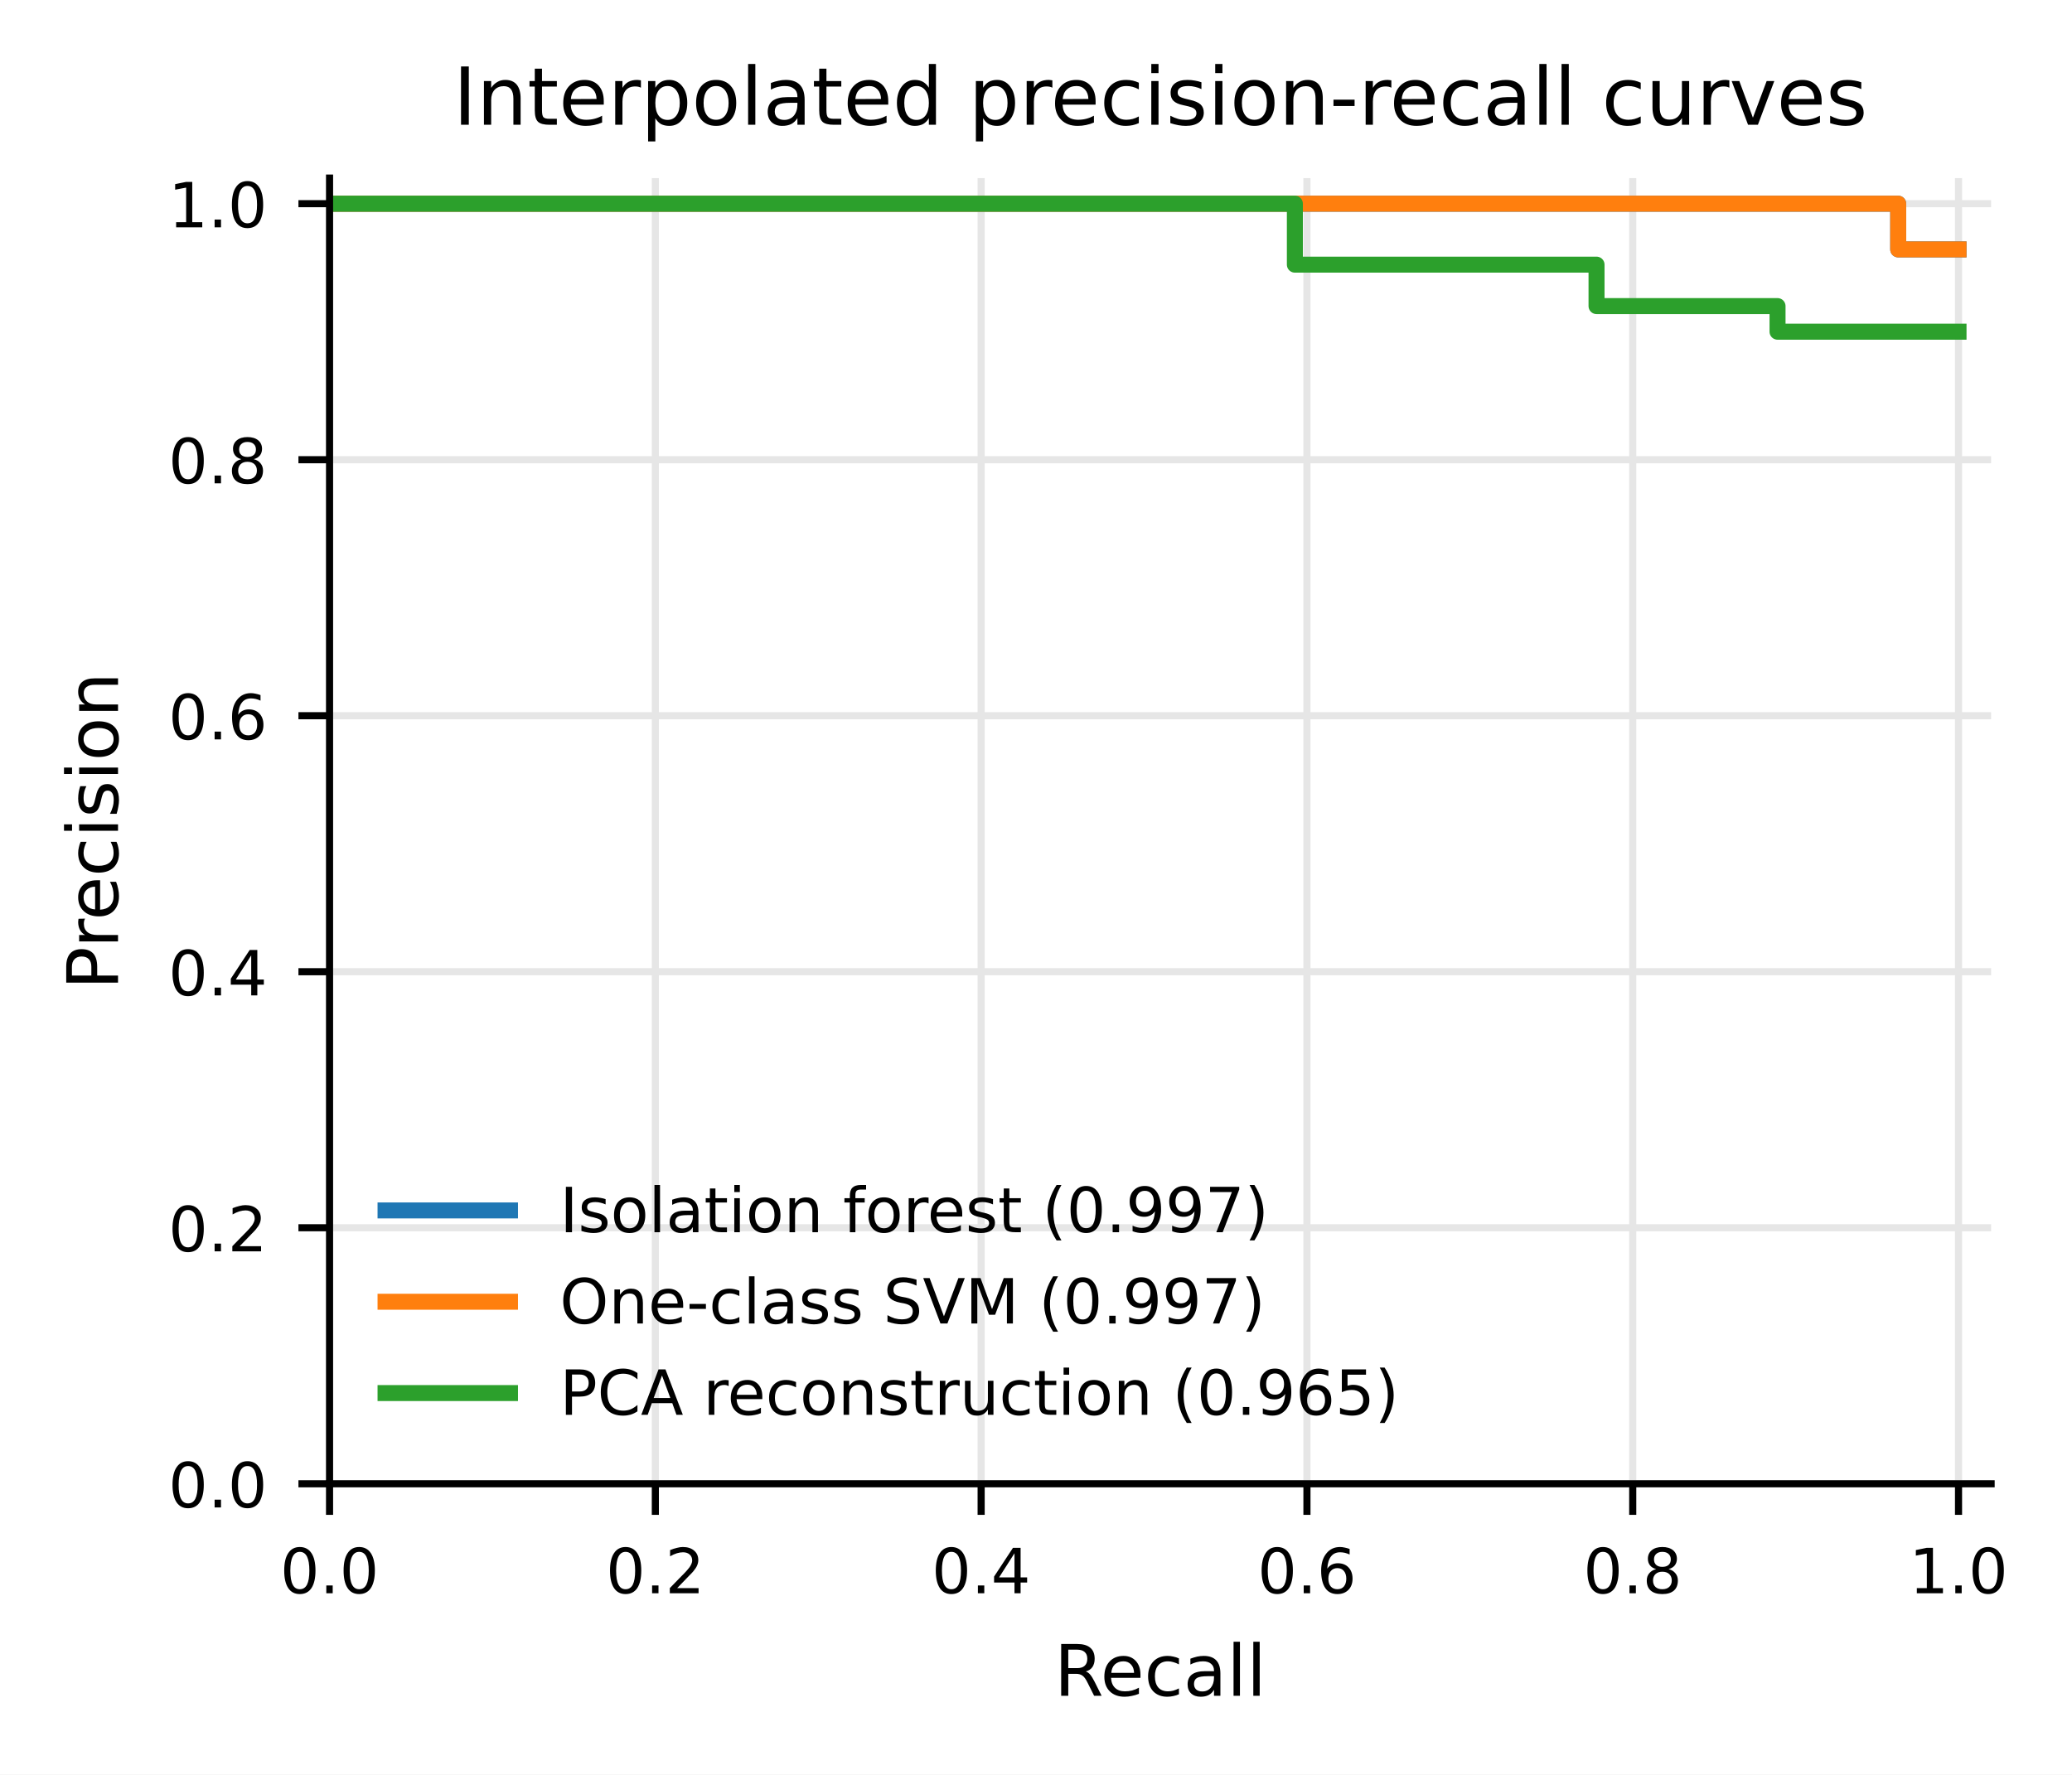
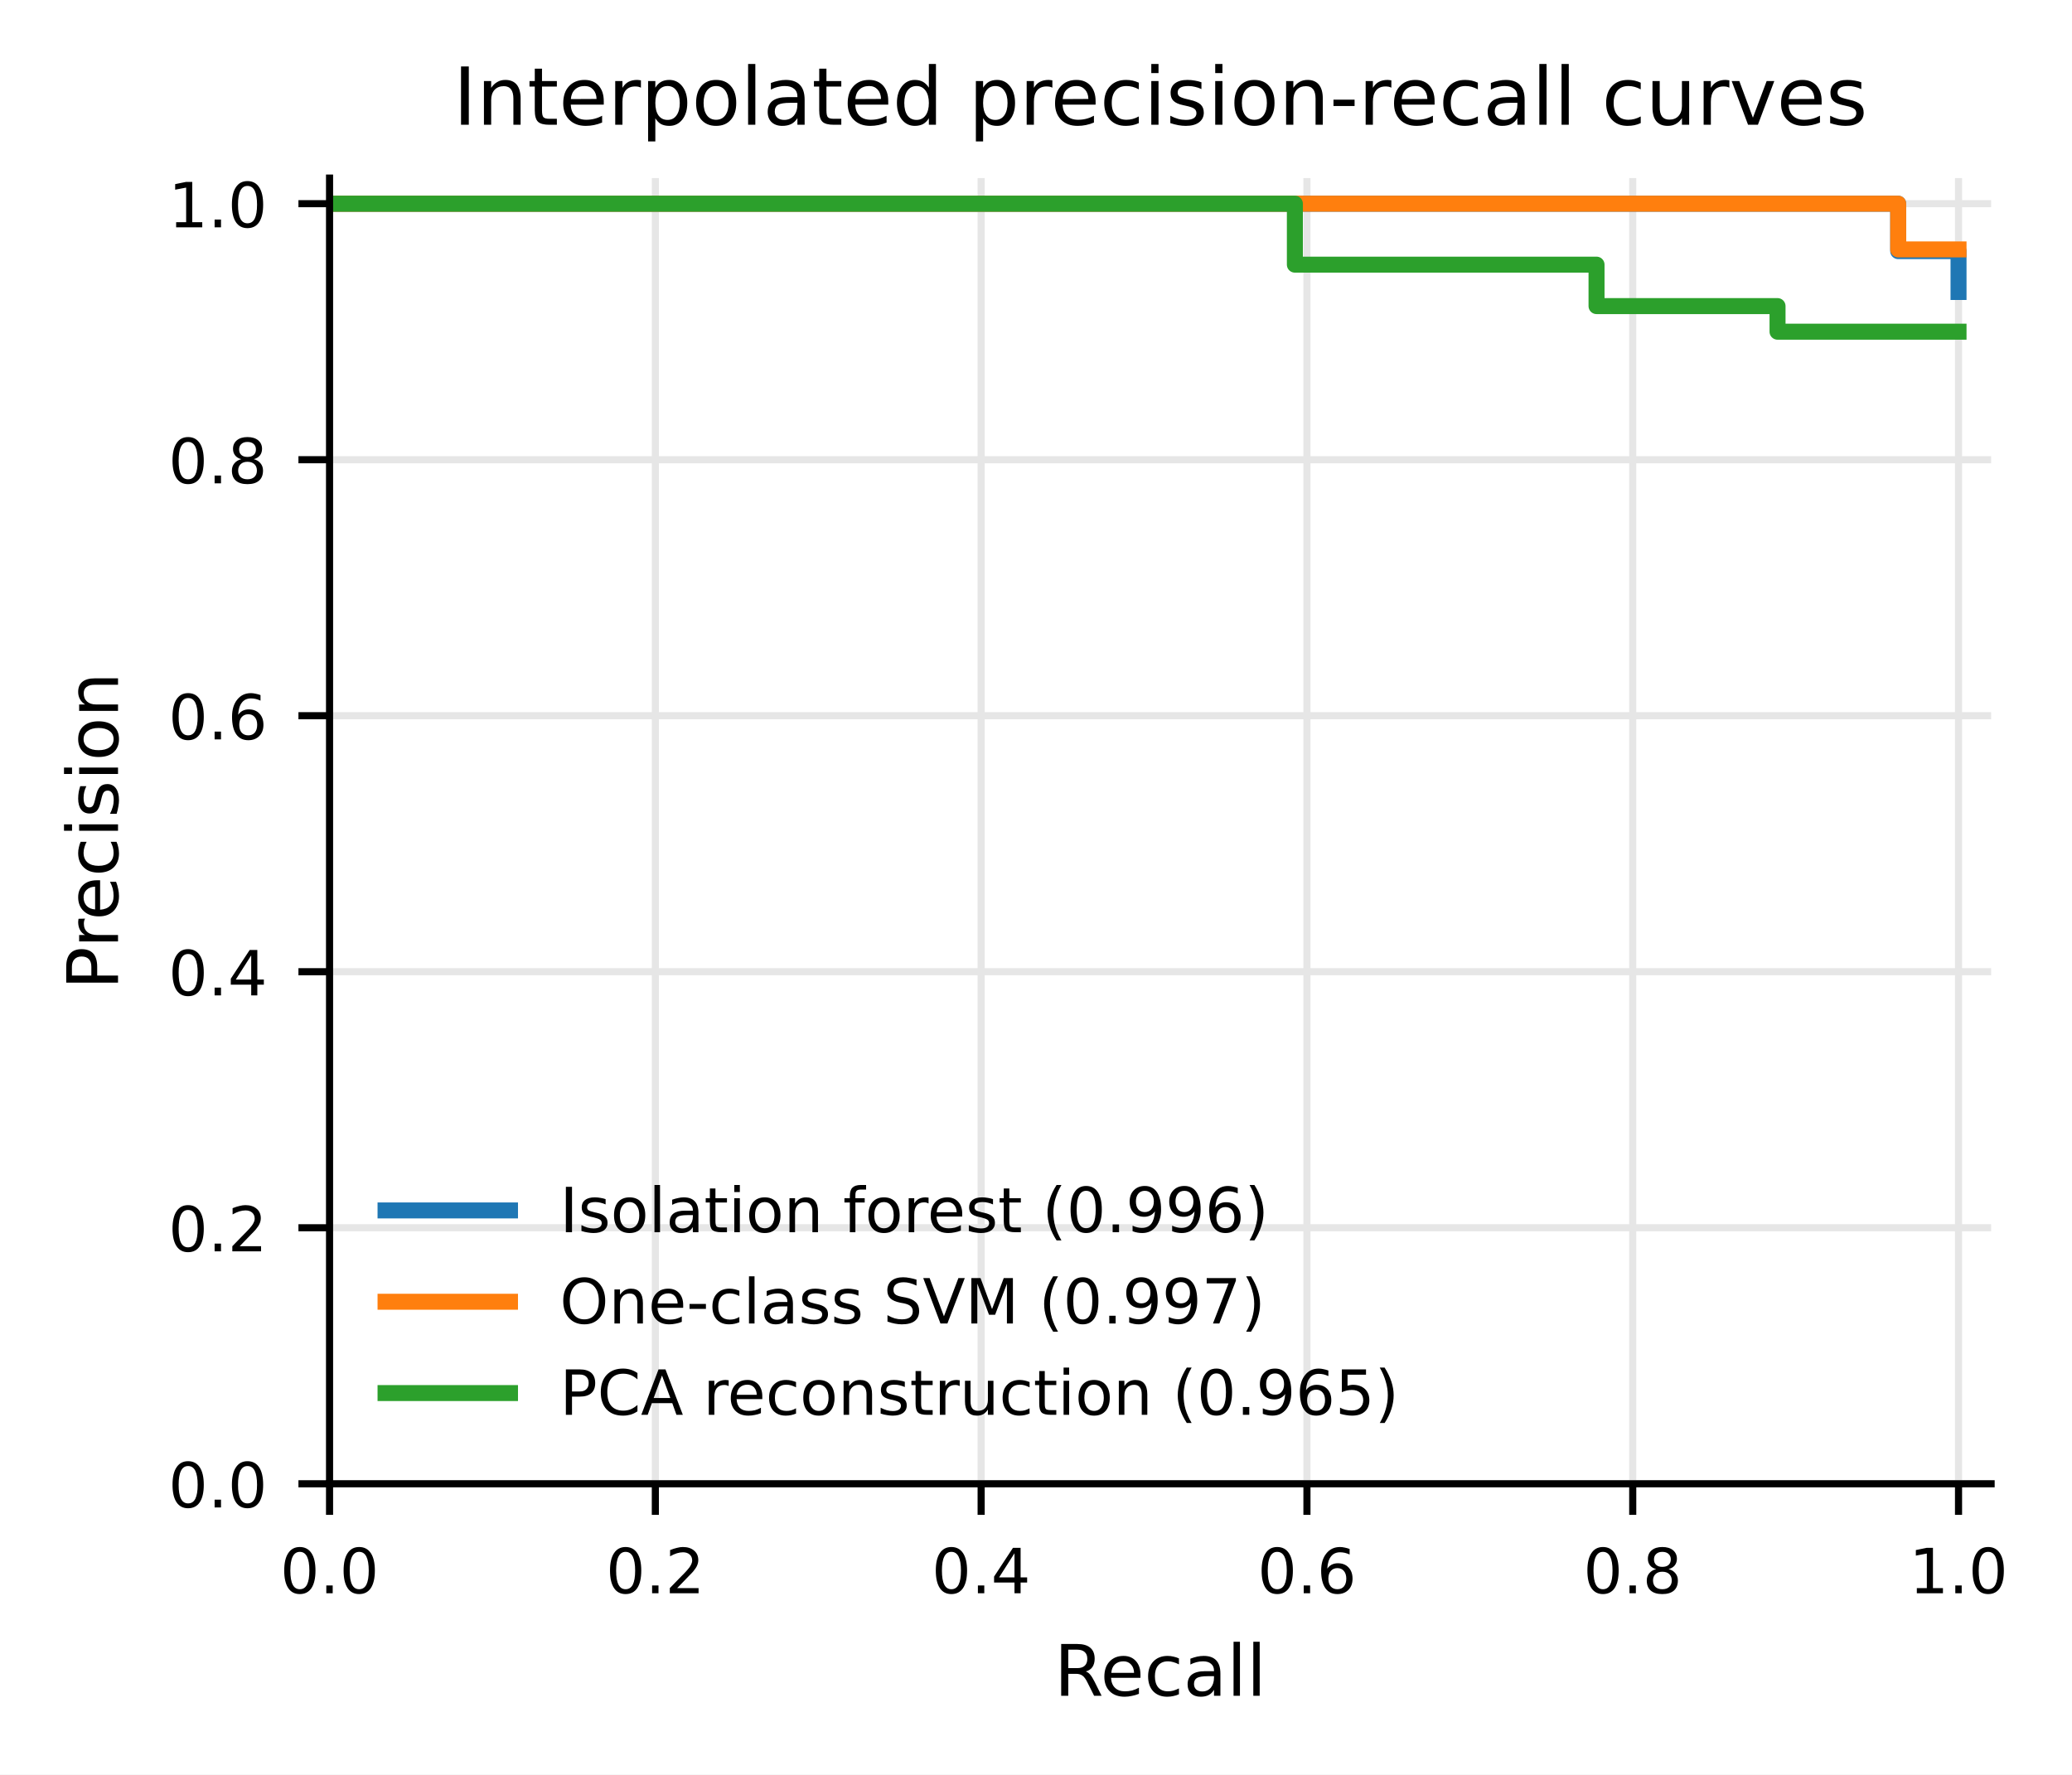
<svg xmlns="http://www.w3.org/2000/svg" xmlns:xlink="http://www.w3.org/1999/xlink" width="233.105pt" height="199.672pt" viewBox="0 0 233.105 199.672" version="1.1">
  <defs>
    <style type="text/css">*{stroke-linejoin: round; stroke-linecap: butt}</style>
  </defs>
  <g id="figure_1">
    <g id="patch_1">
      <path d="M 0 199.672  L 233.105 199.672  L 233.105 0  L 0 0  z " style="fill: #ffffff" />
    </g>
    <g id="axes_1">
      <g id="patch_2">
        <path d="M 37.075 166.955  L 224.005 166.955  L 224.005 20.039  L 37.075 20.039  z " style="fill: #ffffff" />
      </g>
      <g id="matplotlib.axis_1">
        <g id="xtick_1">
          <g id="line2d_1">
-             <path d="M 37.075 166.955  L 37.075 20.039  " clip-path="url(#p24b219840d)" style="fill: none; stroke: #e6e6e6; stroke-width: 0.8; stroke-linecap: square" />
+             <path d="M 37.075 166.955  L 37.075 20.039  " clip-path="url(#pa4f67f3f95)" style="fill: none; stroke: #e6e6e6; stroke-width: 0.8; stroke-linecap: square" />
          </g>
          <g id="line2d_2">
            <defs>
-               <path id="m9f8815f137" d="M 0 0  L 0 3.5  " style="stroke: #000000; stroke-width: 0.8" />
+               <path id="mfebe9d6c82" d="M 0 0  L 0 3.5  " style="stroke: #000000; stroke-width: 0.8" />
            </defs>
            <g>
-               <use xlink:href="#m9f8815f137" x="37.075" y="166.955" style="stroke: #000000; stroke-width: 0.8" />
+               <use xlink:href="#mfebe9d6c82" x="37.075" y="166.955" style="stroke: #000000; stroke-width: 0.8" />
            </g>
          </g>
          <g id="text_1">
            <text style="font-size: 7px; font-family: 'DejaVu Sans', 'Bitstream Vera Sans', 'Computer Modern Sans Serif', 'Lucida Grande', 'Verdana', 'Geneva', 'Lucid', 'Arial', 'Helvetica', 'Avant Garde', sans-serif; text-anchor: middle" x="37.075" y="179.274" transform="rotate(-0 37.07469 179.2735)">0.0</text>
          </g>
        </g>
        <g id="xtick_2">
          <g id="line2d_3">
-             <path d="M 73.728 166.955  L 73.728 20.039  " clip-path="url(#p24b219840d)" style="fill: none; stroke: #e6e6e6; stroke-width: 0.8; stroke-linecap: square" />
+             <path d="M 73.728 166.955  L 73.728 20.039  " clip-path="url(#pa4f67f3f95)" style="fill: none; stroke: #e6e6e6; stroke-width: 0.8; stroke-linecap: square" />
          </g>
          <g id="line2d_4">
            <g>
-               <use xlink:href="#m9f8815f137" x="73.728" y="166.955" style="stroke: #000000; stroke-width: 0.8" />
+               <use xlink:href="#mfebe9d6c82" x="73.728" y="166.955" style="stroke: #000000; stroke-width: 0.8" />
            </g>
          </g>
          <g id="text_2">
            <text style="font-size: 7px; font-family: 'DejaVu Sans', 'Bitstream Vera Sans', 'Computer Modern Sans Serif', 'Lucida Grande', 'Verdana', 'Geneva', 'Lucid', 'Arial', 'Helvetica', 'Avant Garde', sans-serif; text-anchor: middle" x="73.728" y="179.274" transform="rotate(-0 73.72763 179.2735)">0.2</text>
          </g>
        </g>
        <g id="xtick_3">
          <g id="line2d_5">
-             <path d="M 110.381 166.955  L 110.381 20.039  " clip-path="url(#p24b219840d)" style="fill: none; stroke: #e6e6e6; stroke-width: 0.8; stroke-linecap: square" />
+             <path d="M 110.381 166.955  L 110.381 20.039  " clip-path="url(#pa4f67f3f95)" style="fill: none; stroke: #e6e6e6; stroke-width: 0.8; stroke-linecap: square" />
          </g>
          <g id="line2d_6">
            <g>
-               <use xlink:href="#m9f8815f137" x="110.381" y="166.955" style="stroke: #000000; stroke-width: 0.8" />
+               <use xlink:href="#mfebe9d6c82" x="110.381" y="166.955" style="stroke: #000000; stroke-width: 0.8" />
            </g>
          </g>
          <g id="text_3">
            <text style="font-size: 7px; font-family: 'DejaVu Sans', 'Bitstream Vera Sans', 'Computer Modern Sans Serif', 'Lucida Grande', 'Verdana', 'Geneva', 'Lucid', 'Arial', 'Helvetica', 'Avant Garde', sans-serif; text-anchor: middle" x="110.381" y="179.274" transform="rotate(-0 110.3806 179.2735)">0.4</text>
          </g>
        </g>
        <g id="xtick_4">
          <g id="line2d_7">
-             <path d="M 147.034 166.955  L 147.034 20.039  " clip-path="url(#p24b219840d)" style="fill: none; stroke: #e6e6e6; stroke-width: 0.8; stroke-linecap: square" />
+             <path d="M 147.034 166.955  L 147.034 20.039  " clip-path="url(#pa4f67f3f95)" style="fill: none; stroke: #e6e6e6; stroke-width: 0.8; stroke-linecap: square" />
          </g>
          <g id="line2d_8">
            <g>
-               <use xlink:href="#m9f8815f137" x="147.034" y="166.955" style="stroke: #000000; stroke-width: 0.8" />
+               <use xlink:href="#mfebe9d6c82" x="147.034" y="166.955" style="stroke: #000000; stroke-width: 0.8" />
            </g>
          </g>
          <g id="text_4">
            <text style="font-size: 7px; font-family: 'DejaVu Sans', 'Bitstream Vera Sans', 'Computer Modern Sans Serif', 'Lucida Grande', 'Verdana', 'Geneva', 'Lucid', 'Arial', 'Helvetica', 'Avant Garde', sans-serif; text-anchor: middle" x="147.034" y="179.274" transform="rotate(-0 147.0335 179.2735)">0.6</text>
          </g>
        </g>
        <g id="xtick_5">
          <g id="line2d_9">
-             <path d="M 183.686 166.955  L 183.686 20.039  " clip-path="url(#p24b219840d)" style="fill: none; stroke: #e6e6e6; stroke-width: 0.8; stroke-linecap: square" />
+             <path d="M 183.686 166.955  L 183.686 20.039  " clip-path="url(#pa4f67f3f95)" style="fill: none; stroke: #e6e6e6; stroke-width: 0.8; stroke-linecap: square" />
          </g>
          <g id="line2d_10">
            <g>
-               <use xlink:href="#m9f8815f137" x="183.686" y="166.955" style="stroke: #000000; stroke-width: 0.8" />
+               <use xlink:href="#mfebe9d6c82" x="183.686" y="166.955" style="stroke: #000000; stroke-width: 0.8" />
            </g>
          </g>
          <g id="text_5">
            <text style="font-size: 7px; font-family: 'DejaVu Sans', 'Bitstream Vera Sans', 'Computer Modern Sans Serif', 'Lucida Grande', 'Verdana', 'Geneva', 'Lucid', 'Arial', 'Helvetica', 'Avant Garde', sans-serif; text-anchor: middle" x="183.686" y="179.274" transform="rotate(-0 183.6865 179.2735)">0.8</text>
          </g>
        </g>
        <g id="xtick_6">
          <g id="line2d_11">
-             <path d="M 220.339 166.955  L 220.339 20.039  " clip-path="url(#p24b219840d)" style="fill: none; stroke: #e6e6e6; stroke-width: 0.8; stroke-linecap: square" />
+             <path d="M 220.339 166.955  L 220.339 20.039  " clip-path="url(#pa4f67f3f95)" style="fill: none; stroke: #e6e6e6; stroke-width: 0.8; stroke-linecap: square" />
          </g>
          <g id="line2d_12">
            <g>
-               <use xlink:href="#m9f8815f137" x="220.339" y="166.955" style="stroke: #000000; stroke-width: 0.8" />
+               <use xlink:href="#mfebe9d6c82" x="220.339" y="166.955" style="stroke: #000000; stroke-width: 0.8" />
            </g>
          </g>
          <g id="text_6">
            <text style="font-size: 7px; font-family: 'DejaVu Sans', 'Bitstream Vera Sans', 'Computer Modern Sans Serif', 'Lucida Grande', 'Verdana', 'Geneva', 'Lucid', 'Arial', 'Helvetica', 'Avant Garde', sans-serif; text-anchor: middle" x="220.339" y="179.274" transform="rotate(-0 220.3394 179.2735)">1.0</text>
          </g>
        </g>
        <g id="text_7">
          <text style="font-size: 8px; font-family: 'DejaVu Sans', 'Bitstream Vera Sans', 'Computer Modern Sans Serif', 'Lucida Grande', 'Verdana', 'Geneva', 'Lucid', 'Arial', 'Helvetica', 'Avant Garde', sans-serif; text-anchor: middle" x="130.54" y="190.808" transform="rotate(-0 130.5397 190.808)">Recall</text>
        </g>
      </g>
      <g id="matplotlib.axis_2">
        <g id="ytick_1">
          <g id="line2d_13">
-             <path d="M 37.075 166.955  L 224.005 166.955  " clip-path="url(#p24b219840d)" style="fill: none; stroke: #e6e6e6; stroke-width: 0.8; stroke-linecap: square" />
+             <path d="M 37.075 166.955  L 224.005 166.955  " clip-path="url(#pa4f67f3f95)" style="fill: none; stroke: #e6e6e6; stroke-width: 0.8; stroke-linecap: square" />
          </g>
          <g id="line2d_14">
            <defs>
-               <path id="m552bd4ca34" d="M 0 0  L -3.5 0  " style="stroke: #000000; stroke-width: 0.8" />
+               <path id="m3578d0f190" d="M 0 0  L -3.5 0  " style="stroke: #000000; stroke-width: 0.8" />
            </defs>
            <g>
-               <use xlink:href="#m552bd4ca34" x="37.075" y="166.955" style="stroke: #000000; stroke-width: 0.8" />
+               <use xlink:href="#m3578d0f190" x="37.075" y="166.955" style="stroke: #000000; stroke-width: 0.8" />
            </g>
          </g>
          <g id="text_8">
            <text style="font-size: 7px; font-family: 'DejaVu Sans', 'Bitstream Vera Sans', 'Computer Modern Sans Serif', 'Lucida Grande', 'Verdana', 'Geneva', 'Lucid', 'Arial', 'Helvetica', 'Avant Garde', sans-serif; text-anchor: end" x="30.075" y="169.614" transform="rotate(-0 30.07469 169.614)">0.0</text>
          </g>
        </g>
        <g id="ytick_2">
          <g id="line2d_15">
-             <path d="M 37.075 138.148  L 224.005 138.148  " clip-path="url(#p24b219840d)" style="fill: none; stroke: #e6e6e6; stroke-width: 0.8; stroke-linecap: square" />
+             <path d="M 37.075 138.148  L 224.005 138.148  " clip-path="url(#pa4f67f3f95)" style="fill: none; stroke: #e6e6e6; stroke-width: 0.8; stroke-linecap: square" />
          </g>
          <g id="line2d_16">
            <g>
-               <use xlink:href="#m552bd4ca34" x="37.075" y="138.148" style="stroke: #000000; stroke-width: 0.8" />
+               <use xlink:href="#m3578d0f190" x="37.075" y="138.148" style="stroke: #000000; stroke-width: 0.8" />
            </g>
          </g>
          <g id="text_9">
            <text style="font-size: 7px; font-family: 'DejaVu Sans', 'Bitstream Vera Sans', 'Computer Modern Sans Serif', 'Lucida Grande', 'Verdana', 'Geneva', 'Lucid', 'Arial', 'Helvetica', 'Avant Garde', sans-serif; text-anchor: end" x="30.075" y="140.807" transform="rotate(-0 30.07469 140.807)">0.2</text>
          </g>
        </g>
        <g id="ytick_3">
          <g id="line2d_17">
-             <path d="M 37.075 109.34  L 224.005 109.34  " clip-path="url(#p24b219840d)" style="fill: none; stroke: #e6e6e6; stroke-width: 0.8; stroke-linecap: square" />
+             <path d="M 37.075 109.34  L 224.005 109.34  " clip-path="url(#pa4f67f3f95)" style="fill: none; stroke: #e6e6e6; stroke-width: 0.8; stroke-linecap: square" />
          </g>
          <g id="line2d_18">
            <g>
-               <use xlink:href="#m552bd4ca34" x="37.075" y="109.34" style="stroke: #000000; stroke-width: 0.8" />
+               <use xlink:href="#m3578d0f190" x="37.075" y="109.34" style="stroke: #000000; stroke-width: 0.8" />
            </g>
          </g>
          <g id="text_10">
            <text style="font-size: 7px; font-family: 'DejaVu Sans', 'Bitstream Vera Sans', 'Computer Modern Sans Serif', 'Lucida Grande', 'Verdana', 'Geneva', 'Lucid', 'Arial', 'Helvetica', 'Avant Garde', sans-serif; text-anchor: end" x="30.075" y="112" transform="rotate(-0 30.07469 111.9999)">0.4</text>
          </g>
        </g>
        <g id="ytick_4">
          <g id="line2d_19">
-             <path d="M 37.075 80.533  L 224.005 80.533  " clip-path="url(#p24b219840d)" style="fill: none; stroke: #e6e6e6; stroke-width: 0.8; stroke-linecap: square" />
+             <path d="M 37.075 80.533  L 224.005 80.533  " clip-path="url(#pa4f67f3f95)" style="fill: none; stroke: #e6e6e6; stroke-width: 0.8; stroke-linecap: square" />
          </g>
          <g id="line2d_20">
            <g>
-               <use xlink:href="#m552bd4ca34" x="37.075" y="80.533" style="stroke: #000000; stroke-width: 0.8" />
+               <use xlink:href="#m3578d0f190" x="37.075" y="80.533" style="stroke: #000000; stroke-width: 0.8" />
            </g>
          </g>
          <g id="text_11">
            <text style="font-size: 7px; font-family: 'DejaVu Sans', 'Bitstream Vera Sans', 'Computer Modern Sans Serif', 'Lucida Grande', 'Verdana', 'Geneva', 'Lucid', 'Arial', 'Helvetica', 'Avant Garde', sans-serif; text-anchor: end" x="30.075" y="83.193" transform="rotate(-0 30.07469 83.19287)">0.6</text>
          </g>
        </g>
        <g id="ytick_5">
          <g id="line2d_21">
-             <path d="M 37.075 51.726  L 224.005 51.726  " clip-path="url(#p24b219840d)" style="fill: none; stroke: #e6e6e6; stroke-width: 0.8; stroke-linecap: square" />
+             <path d="M 37.075 51.726  L 224.005 51.726  " clip-path="url(#pa4f67f3f95)" style="fill: none; stroke: #e6e6e6; stroke-width: 0.8; stroke-linecap: square" />
          </g>
          <g id="line2d_22">
            <g>
-               <use xlink:href="#m552bd4ca34" x="37.075" y="51.726" style="stroke: #000000; stroke-width: 0.8" />
+               <use xlink:href="#m3578d0f190" x="37.075" y="51.726" style="stroke: #000000; stroke-width: 0.8" />
            </g>
          </g>
          <g id="text_12">
            <text style="font-size: 7px; font-family: 'DejaVu Sans', 'Bitstream Vera Sans', 'Computer Modern Sans Serif', 'Lucida Grande', 'Verdana', 'Geneva', 'Lucid', 'Arial', 'Helvetica', 'Avant Garde', sans-serif; text-anchor: end" x="30.075" y="54.386" transform="rotate(-0 30.07469 54.38581)">0.8</text>
          </g>
        </g>
        <g id="ytick_6">
          <g id="line2d_23">
-             <path d="M 37.075 22.919  L 224.005 22.919  " clip-path="url(#p24b219840d)" style="fill: none; stroke: #e6e6e6; stroke-width: 0.8; stroke-linecap: square" />
+             <path d="M 37.075 22.919  L 224.005 22.919  " clip-path="url(#pa4f67f3f95)" style="fill: none; stroke: #e6e6e6; stroke-width: 0.8; stroke-linecap: square" />
          </g>
          <g id="line2d_24">
            <g>
-               <use xlink:href="#m552bd4ca34" x="37.075" y="22.919" style="stroke: #000000; stroke-width: 0.8" />
+               <use xlink:href="#m3578d0f190" x="37.075" y="22.919" style="stroke: #000000; stroke-width: 0.8" />
            </g>
          </g>
          <g id="text_13">
            <text style="font-size: 7px; font-family: 'DejaVu Sans', 'Bitstream Vera Sans', 'Computer Modern Sans Serif', 'Lucida Grande', 'Verdana', 'Geneva', 'Lucid', 'Arial', 'Helvetica', 'Avant Garde', sans-serif; text-anchor: end" x="30.075" y="25.579" transform="rotate(-0 30.07469 25.57875)">1.0</text>
          </g>
        </g>
        <g id="text_14">
          <text style="font-size: 8px; font-family: 'DejaVu Sans', 'Bitstream Vera Sans', 'Computer Modern Sans Serif', 'Lucida Grande', 'Verdana', 'Geneva', 'Lucid', 'Arial', 'Helvetica', 'Avant Garde', sans-serif; text-anchor: middle" x="13.279" y="93.497" transform="rotate(-90 13.27875 93.49659)">Precision</text>
        </g>
      </g>
      <g id="line2d_25">
-         <path d="M 37.075 22.919  L 43.862 22.919  L 43.862 22.919  L 50.65 22.919  L 50.65 22.919  L 57.437 22.919  L 57.437 22.919  L 64.225 22.919  L 64.225 22.919  L 71.013 22.919  L 71.013 22.919  L 77.8 22.919  L 77.8 22.919  L 84.588 22.919  L 84.588 22.919  L 98.163 22.919  L 98.163 22.919  L 104.951 22.919  L 104.951 22.919  L 111.738 22.919  L 111.738 22.919  L 118.526 22.919  L 118.526 22.919  L 125.313 22.919  L 125.313 22.919  L 132.101 22.919  L 132.101 22.919  L 138.888 22.919  L 138.888 22.919  L 145.676 22.919  L 145.676 22.919  L 152.464 22.919  L 152.464 22.919  L 159.251 22.919  L 159.251 22.919  L 166.039 22.919  L 166.039 22.919  L 172.826 22.919  L 172.826 22.919  L 179.614 22.919  L 179.614 22.919  L 186.401 22.919  L 186.401 22.919  L 193.189 22.919  L 193.189 22.919  L 199.977 22.919  L 199.977 22.919  L 206.764 22.919  L 206.764 22.919  L 213.552 22.919  L 213.552 28.063  L 220.339 28.063  L 220.339 28.063  " clip-path="url(#p24b219840d)" style="fill: none; stroke: #1f77b4; stroke-width: 1.8; stroke-linecap: square" />
+         <path d="M 37.075 22.919  L 43.862 22.919  L 43.862 22.919  L 50.65 22.919  L 50.65 22.919  L 57.437 22.919  L 57.437 22.919  L 64.225 22.919  L 64.225 22.919  L 71.013 22.919  L 71.013 22.919  L 77.8 22.919  L 77.8 22.919  L 84.588 22.919  L 84.588 22.919  L 91.375 22.919  L 91.375 22.919  L 98.163 22.919  L 98.163 22.919  L 104.951 22.919  L 104.951 22.919  L 111.738 22.919  L 111.738 22.919  L 118.526 22.919  L 118.526 22.919  L 125.313 22.919  L 125.313 22.919  L 132.101 22.919  L 132.101 22.919  L 138.888 22.919  L 138.888 22.919  L 145.676 22.919  L 145.676 22.919  L 152.464 22.919  L 152.464 22.919  L 159.251 22.919  L 159.251 22.919  L 166.039 22.919  L 166.039 22.919  L 172.826 22.919  L 172.826 22.919  L 179.614 22.919  L 179.614 22.919  L 186.401 22.919  L 186.401 22.919  L 193.189 22.919  L 193.189 22.919  L 199.977 22.919  L 199.977 22.919  L 206.764 22.919  L 206.764 22.919  L 213.552 22.919  L 213.552 28.254  L 220.339 28.254  L 220.339 32.853  " clip-path="url(#pa4f67f3f95)" style="fill: none; stroke: #1f77b4; stroke-width: 1.8; stroke-linecap: square" />
      </g>
      <g id="line2d_26">
-         <path d="M 37.075 22.919  L 125.313 22.919  L 125.313 22.919  L 132.101 22.919  L 132.101 22.919  L 138.888 22.919  L 138.888 22.919  L 145.676 22.919  L 145.676 22.919  L 152.464 22.919  L 152.464 22.919  L 159.251 22.919  L 159.251 22.919  L 166.039 22.919  L 166.039 22.919  L 172.826 22.919  L 172.826 22.919  L 179.614 22.919  L 179.614 22.919  L 186.401 22.919  L 186.401 22.919  L 193.189 22.919  L 193.189 22.919  L 199.977 22.919  L 199.977 22.919  L 206.764 22.919  L 206.764 22.919  L 213.552 22.919  L 213.552 28.063  L 220.339 28.063  L 220.339 28.063  " clip-path="url(#p24b219840d)" style="fill: none; stroke: #ff7f0e; stroke-width: 1.8; stroke-linecap: square" />
+         <path d="M 37.075 22.919  L 125.313 22.919  L 125.313 22.919  L 132.101 22.919  L 132.101 22.919  L 138.888 22.919  L 138.888 22.919  L 145.676 22.919  L 145.676 22.919  L 152.464 22.919  L 152.464 22.919  L 159.251 22.919  L 159.251 22.919  L 166.039 22.919  L 166.039 22.919  L 172.826 22.919  L 172.826 22.919  L 179.614 22.919  L 179.614 22.919  L 186.401 22.919  L 186.401 22.919  L 193.189 22.919  L 193.189 22.919  L 199.977 22.919  L 199.977 22.919  L 206.764 22.919  L 206.764 22.919  L 213.552 22.919  L 213.552 28.063  L 220.339 28.063  L 220.339 28.063  " clip-path="url(#pa4f67f3f95)" style="fill: none; stroke: #ff7f0e; stroke-width: 1.8; stroke-linecap: square" />
      </g>
      <g id="line2d_27">
-         <path d="M 37.075 22.919  L 43.862 22.919  L 43.862 22.919  L 50.65 22.919  L 50.65 22.919  L 57.437 22.919  L 57.437 22.919  L 64.225 22.919  L 64.225 22.919  L 71.013 22.919  L 71.013 22.919  L 77.8 22.919  L 77.8 22.919  L 84.588 22.919  L 84.588 22.919  L 91.375 22.919  L 91.375 22.919  L 98.163 22.919  L 98.163 22.919  L 104.951 22.919  L 104.951 22.919  L 111.738 22.919  L 111.738 22.919  L 118.526 22.919  L 118.526 22.919  L 125.313 22.919  L 125.313 22.919  L 132.101 22.919  L 132.101 22.919  L 138.888 22.919  L 138.888 22.919  L 145.676 22.919  L 145.676 29.778  L 152.464 29.778  L 152.464 29.778  L 159.251 29.778  L 159.251 29.778  L 166.039 29.778  L 166.039 29.778  L 172.826 29.778  L 172.826 29.778  L 179.614 29.778  L 179.614 34.442  L 186.401 34.442  L 186.401 34.442  L 193.189 34.442  L 193.189 34.442  L 199.977 34.442  L 199.977 37.323  L 206.764 37.323  L 206.764 37.323  L 213.552 37.323  L 213.552 37.323  L 220.339 37.323  L 220.339 37.323  " clip-path="url(#p24b219840d)" style="fill: none; stroke: #2ca02c; stroke-width: 1.8; stroke-linecap: square" />
+         <path d="M 37.075 22.919  L 43.862 22.919  L 43.862 22.919  L 50.65 22.919  L 50.65 22.919  L 57.437 22.919  L 57.437 22.919  L 64.225 22.919  L 64.225 22.919  L 71.013 22.919  L 71.013 22.919  L 77.8 22.919  L 77.8 22.919  L 84.588 22.919  L 84.588 22.919  L 91.375 22.919  L 91.375 22.919  L 98.163 22.919  L 98.163 22.919  L 104.951 22.919  L 104.951 22.919  L 111.738 22.919  L 111.738 22.919  L 118.526 22.919  L 118.526 22.919  L 125.313 22.919  L 125.313 22.919  L 132.101 22.919  L 132.101 22.919  L 138.888 22.919  L 138.888 22.919  L 145.676 22.919  L 145.676 29.778  L 152.464 29.778  L 152.464 29.778  L 159.251 29.778  L 159.251 29.778  L 166.039 29.778  L 166.039 29.778  L 172.826 29.778  L 172.826 29.778  L 179.614 29.778  L 179.614 34.442  L 186.401 34.442  L 186.401 34.442  L 193.189 34.442  L 193.189 34.442  L 199.977 34.442  L 199.977 37.323  L 206.764 37.323  L 206.764 37.323  L 213.552 37.323  L 213.552 37.323  L 220.339 37.323  L 220.339 37.323  " clip-path="url(#pa4f67f3f95)" style="fill: none; stroke: #2ca02c; stroke-width: 1.8; stroke-linecap: square" />
      </g>
      <g id="patch_3">
        <path d="M 37.075 166.955  L 37.075 20.039  " style="fill: none; stroke: #000000; stroke-width: 0.8; stroke-linejoin: miter; stroke-linecap: square" />
      </g>
      <g id="patch_4">
        <path d="M 37.075 166.955  L 224.005 166.955  " style="fill: none; stroke: #000000; stroke-width: 0.8; stroke-linejoin: miter; stroke-linecap: square" />
      </g>
      <g id="text_15">
        <text style="font-size: 9px; font-family: 'DejaVu Sans', 'Bitstream Vera Sans', 'Computer Modern Sans Serif', 'Lucida Grande', 'Verdana', 'Geneva', 'Lucid', 'Arial', 'Helvetica', 'Avant Garde', sans-serif; text-anchor: middle" x="130.54" y="14.039" transform="rotate(-0 130.5397 14.03859)">Interpolated precision-recall curves</text>
      </g>
      <g id="legend_1">
        <g id="line2d_28">
          <path d="M 43.375 136.199  L 50.375 136.199  L 50.375 136.199  L 57.375 136.199  L 57.375 136.199  " style="fill: none; stroke: #1f77b4; stroke-width: 1.8; stroke-linecap: square" />
        </g>
        <g id="text_16">
-           <text style="font-size: 7px; font-family: 'DejaVu Sans', 'Bitstream Vera Sans', 'Computer Modern Sans Serif', 'Lucida Grande', 'Verdana', 'Geneva', 'Lucid', 'Arial', 'Helvetica', 'Avant Garde', sans-serif; text-anchor: start" x="62.975" y="138.649" transform="rotate(-0 62.97469 138.6494)">Isolation forest (0.997)</text>
+           <text style="font-size: 7px; font-family: 'DejaVu Sans', 'Bitstream Vera Sans', 'Computer Modern Sans Serif', 'Lucida Grande', 'Verdana', 'Geneva', 'Lucid', 'Arial', 'Helvetica', 'Avant Garde', sans-serif; text-anchor: start" x="62.975" y="138.649" transform="rotate(-0 62.97469 138.6494)">Isolation forest (0.996)</text>
        </g>
        <g id="line2d_29">
          <path d="M 43.375 146.474  L 50.375 146.474  L 50.375 146.474  L 57.375 146.474  L 57.375 146.474  " style="fill: none; stroke: #ff7f0e; stroke-width: 1.8; stroke-linecap: square" />
        </g>
        <g id="text_17">
          <text style="font-size: 7px; font-family: 'DejaVu Sans', 'Bitstream Vera Sans', 'Computer Modern Sans Serif', 'Lucida Grande', 'Verdana', 'Geneva', 'Lucid', 'Arial', 'Helvetica', 'Avant Garde', sans-serif; text-anchor: start" x="62.975" y="148.924" transform="rotate(-0 62.97469 148.9241)">One-class SVM (0.997)</text>
        </g>
        <g id="line2d_30">
          <path d="M 43.375 156.749  L 50.375 156.749  L 50.375 156.749  L 57.375 156.749  L 57.375 156.749  " style="fill: none; stroke: #2ca02c; stroke-width: 1.8; stroke-linecap: square" />
        </g>
        <g id="text_18">
          <text style="font-size: 7px; font-family: 'DejaVu Sans', 'Bitstream Vera Sans', 'Computer Modern Sans Serif', 'Lucida Grande', 'Verdana', 'Geneva', 'Lucid', 'Arial', 'Helvetica', 'Avant Garde', sans-serif; text-anchor: start" x="62.975" y="159.199" transform="rotate(-0 62.97469 159.1988)">PCA reconstruction (0.965)</text>
        </g>
      </g>
    </g>
  </g>
  <defs>
-     <clipPath id="p24b219840d">
+     <clipPath id="pa4f67f3f95">
      <rect x="37.075" y="20.039" width="186.93" height="146.916" />
    </clipPath>
  </defs>
</svg>
